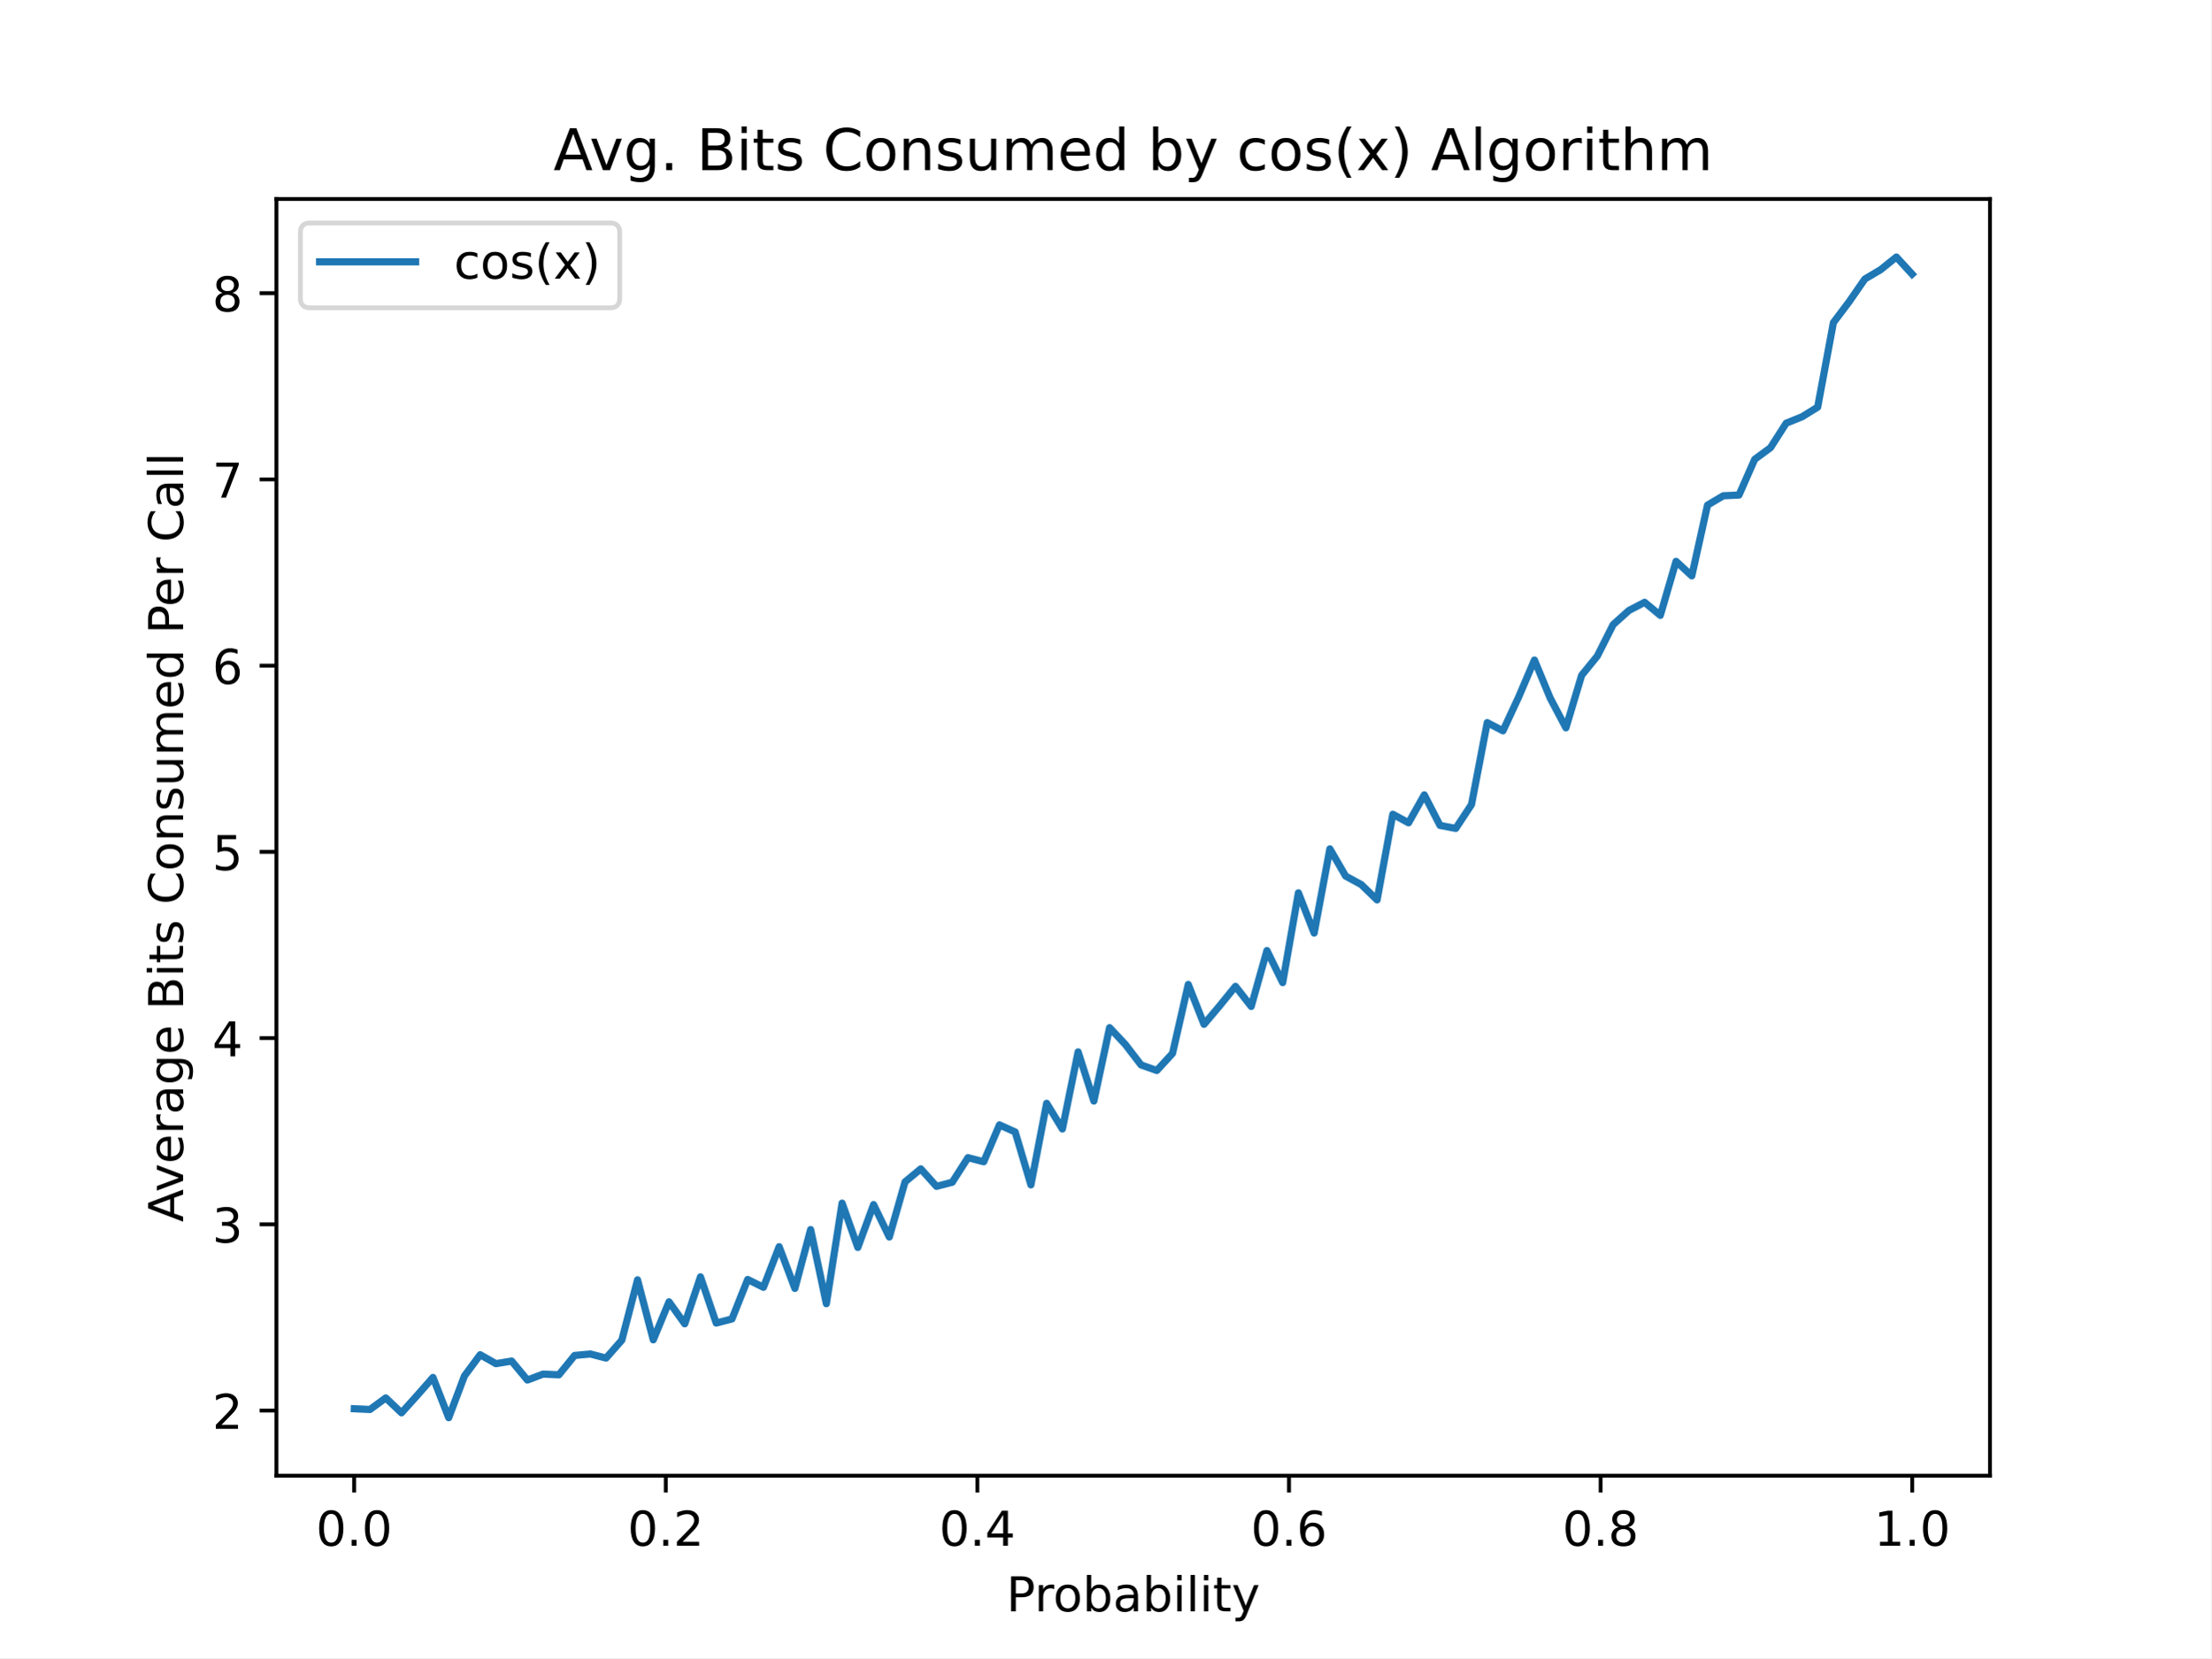
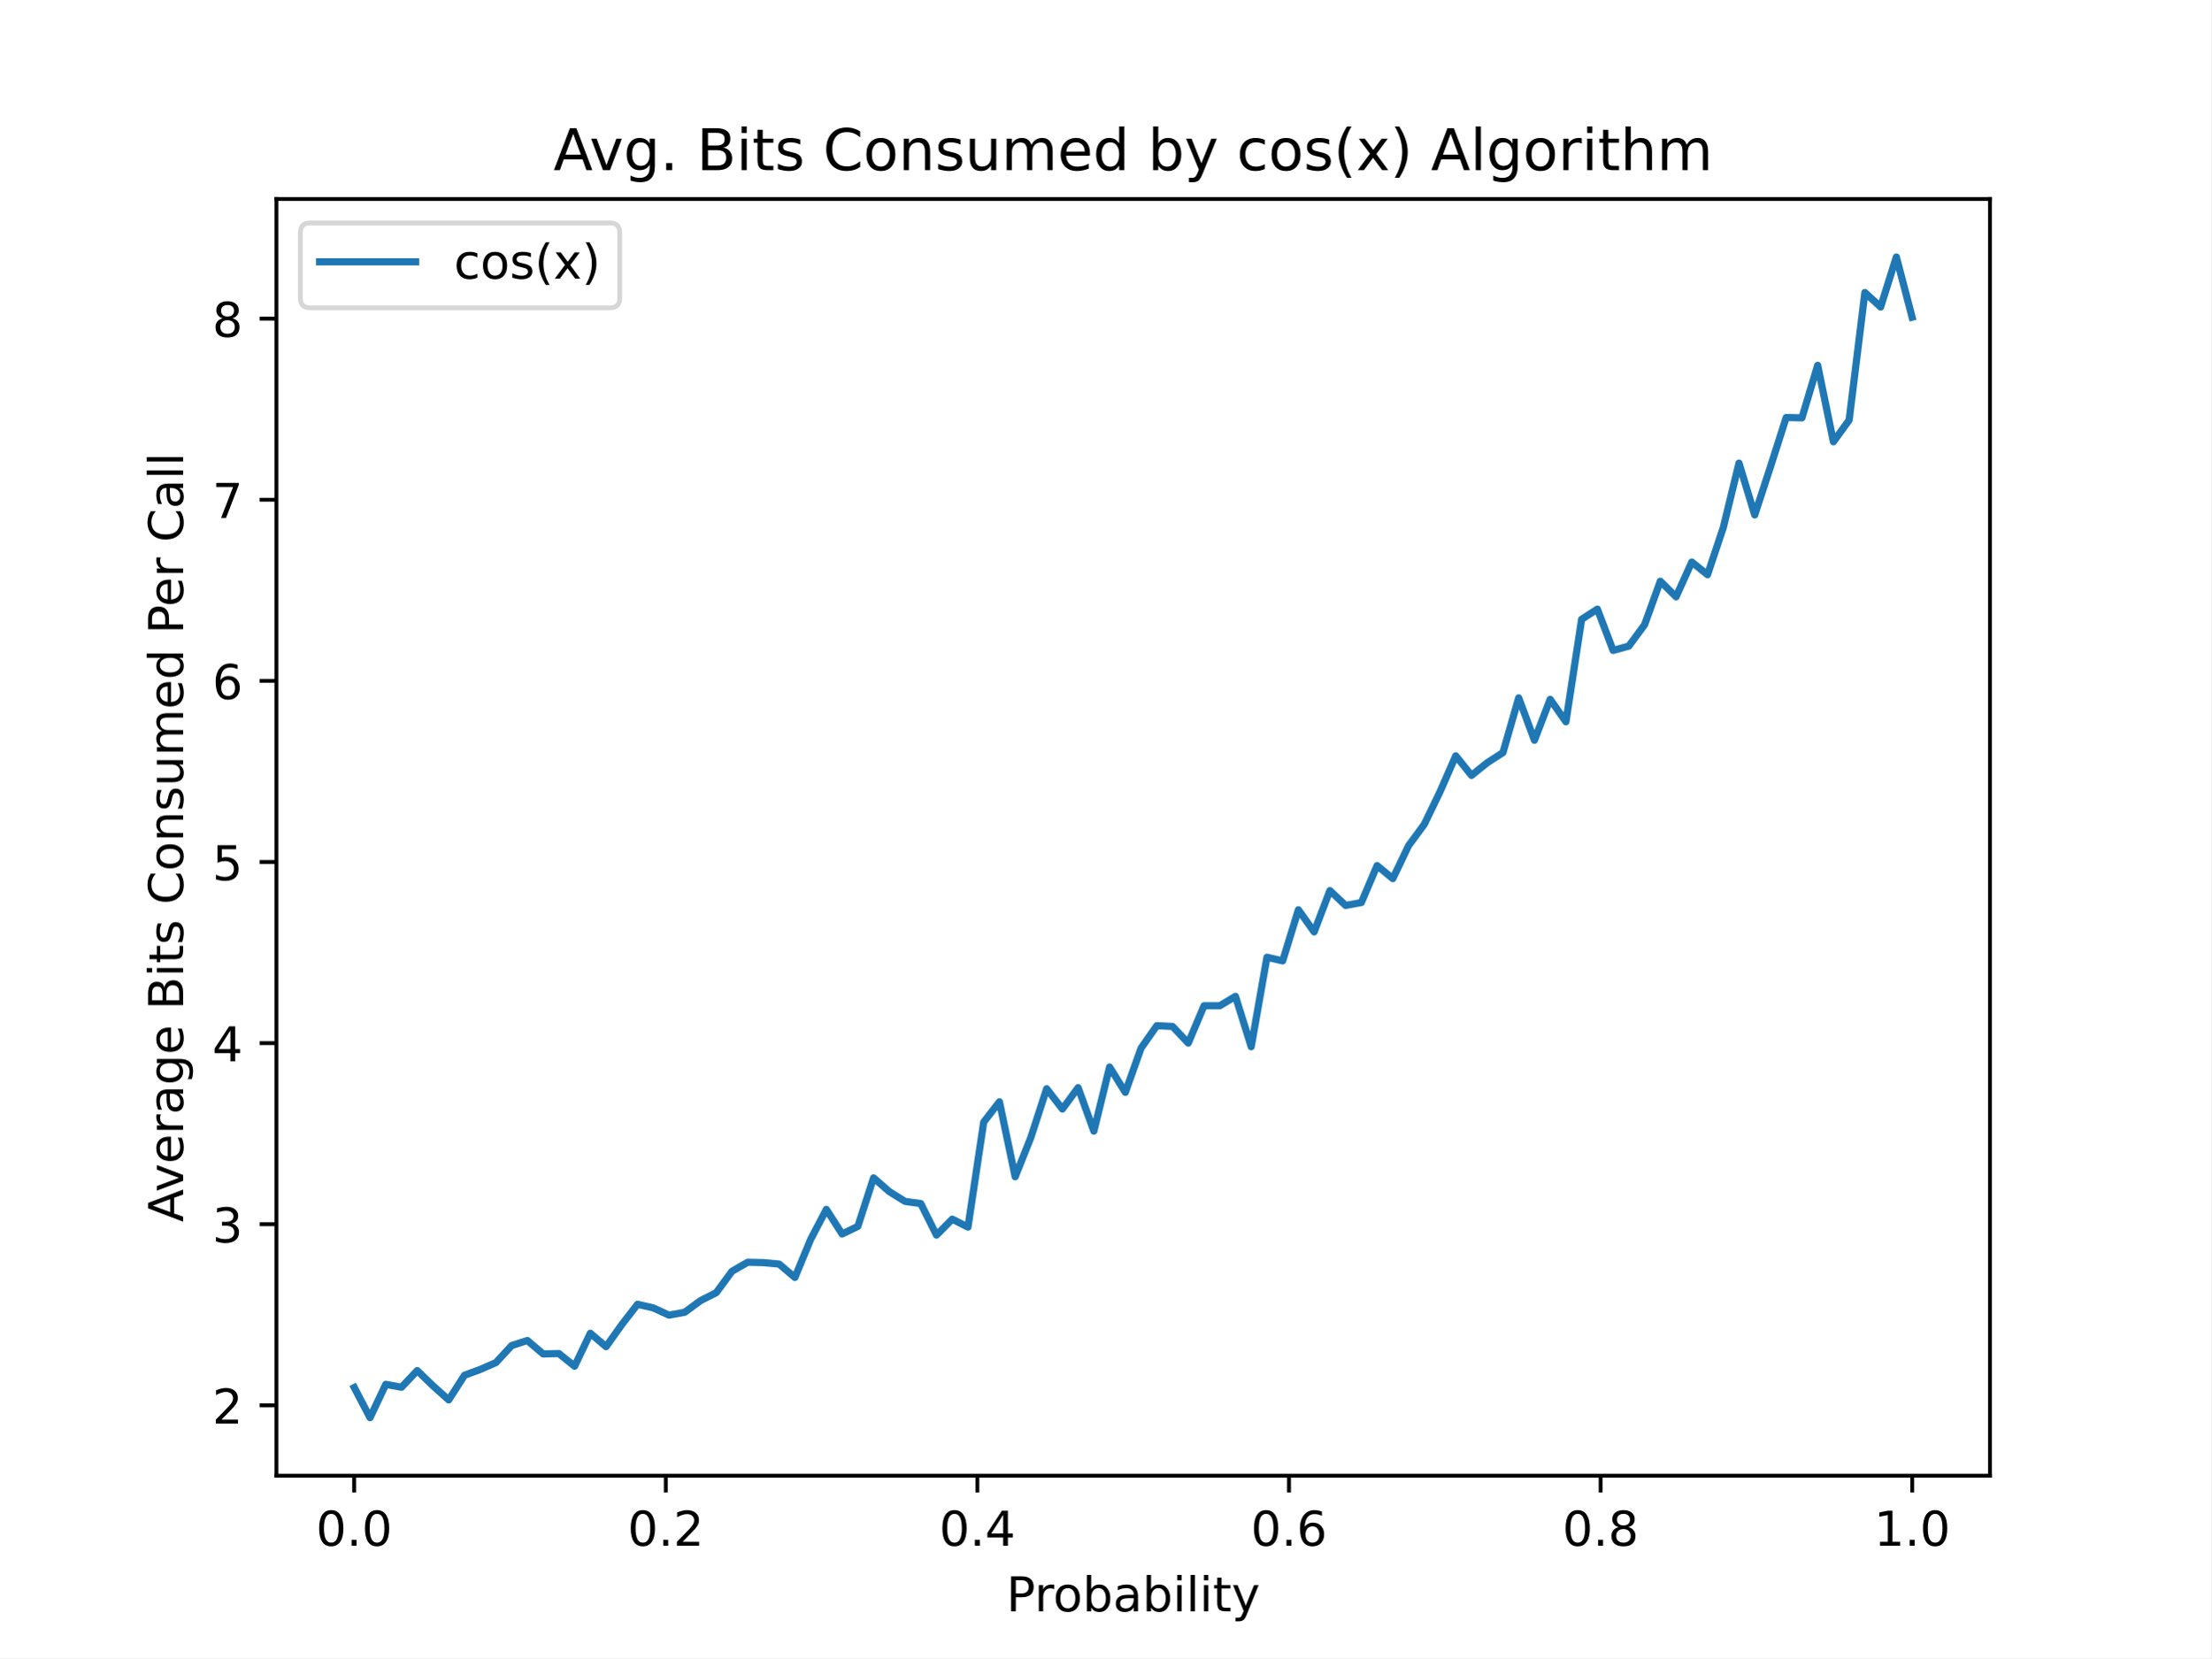
<svg xmlns="http://www.w3.org/2000/svg" xmlns:xlink="http://www.w3.org/1999/xlink" height="345.6pt" version="1.1" viewBox="0 0 460.8 345.6" width="460.8pt">
  <defs>
    <style type="text/css">
*{stroke-linecap:butt;stroke-linejoin:round;}
  </style>
  </defs>
  <g id="figure_1">
    <g id="patch_1">
      <path d="M 0 345.6  L 460.8 345.6  L 460.8 0  L 0 0  z " style="fill:#ffffff;" />
    </g>
    <g id="axes_1">
      <g id="patch_2">
        <path d="M 57.6 307.584  L 414.72 307.584  L 414.72 41.472  L 57.6 41.472  z " style="fill:#ffffff;" />
      </g>
      <g id="matplotlib.axis_1">
        <g id="xtick_1">
          <g id="line2d_1">
            <defs>
-               <path d="M 0 0  L 0 3.5  " id="mdf6c423016" style="stroke:#000000;stroke-width:0.8;" />
+               <path d="M 0 0  L 0 3.5  " id="m1e8a24bf0f" style="stroke:#000000;stroke-width:0.8;" />
            </defs>
            <g>
-               <use style="stroke:#000000;stroke-width:0.8;" x="73.8" xlink:href="#mdf6c423016" y="307.584" />
+               <use style="stroke:#000000;stroke-width:0.8;" x="73.8" xlink:href="#m1e8a24bf0f" y="307.584" />
            </g>
          </g>
          <g id="text_1">
            <text style="font-family:DejaVu Sans;font-size:10px;font-style:normal;font-weight:normal;text-anchor:middle;" transform="rotate(-0, 73.80026, 322.1824)" x="73.8" y="322.182">0.0</text>
          </g>
        </g>
        <g id="xtick_2">
          <g id="line2d_2">
            <g>
-               <use style="stroke:#000000;stroke-width:0.8;" x="138.744" xlink:href="#mdf6c423016" y="307.584" />
+               <use style="stroke:#000000;stroke-width:0.8;" x="138.744" xlink:href="#m1e8a24bf0f" y="307.584" />
            </g>
          </g>
          <g id="text_2">
            <text style="font-family:DejaVu Sans;font-size:10px;font-style:normal;font-weight:normal;text-anchor:middle;" transform="rotate(-0, 138.7442, 322.1824)" x="138.744" y="322.182">0.2</text>
          </g>
        </g>
        <g id="xtick_3">
          <g id="line2d_3">
            <g>
-               <use style="stroke:#000000;stroke-width:0.8;" x="203.688" xlink:href="#mdf6c423016" y="307.584" />
+               <use style="stroke:#000000;stroke-width:0.8;" x="203.688" xlink:href="#m1e8a24bf0f" y="307.584" />
            </g>
          </g>
          <g id="text_3">
            <text style="font-family:DejaVu Sans;font-size:10px;font-style:normal;font-weight:normal;text-anchor:middle;" transform="rotate(-0, 203.6881, 322.1824)" x="203.688" y="322.182">0.4</text>
          </g>
        </g>
        <g id="xtick_4">
          <g id="line2d_4">
            <g>
-               <use style="stroke:#000000;stroke-width:0.8;" x="268.632" xlink:href="#mdf6c423016" y="307.584" />
+               <use style="stroke:#000000;stroke-width:0.8;" x="268.632" xlink:href="#m1e8a24bf0f" y="307.584" />
            </g>
          </g>
          <g id="text_4">
            <text style="font-family:DejaVu Sans;font-size:10px;font-style:normal;font-weight:normal;text-anchor:middle;" transform="rotate(-0, 268.6319, 322.1824)" x="268.632" y="322.182">0.6</text>
          </g>
        </g>
        <g id="xtick_5">
          <g id="line2d_5">
            <g>
-               <use style="stroke:#000000;stroke-width:0.8;" x="333.576" xlink:href="#mdf6c423016" y="307.584" />
+               <use style="stroke:#000000;stroke-width:0.8;" x="333.576" xlink:href="#m1e8a24bf0f" y="307.584" />
            </g>
          </g>
          <g id="text_5">
            <text style="font-family:DejaVu Sans;font-size:10px;font-style:normal;font-weight:normal;text-anchor:middle;" transform="rotate(-0, 333.5758, 322.1824)" x="333.576" y="322.182">0.8</text>
          </g>
        </g>
        <g id="xtick_6">
          <g id="line2d_6">
            <g>
-               <use style="stroke:#000000;stroke-width:0.8;" x="398.52" xlink:href="#mdf6c423016" y="307.584" />
+               <use style="stroke:#000000;stroke-width:0.8;" x="398.52" xlink:href="#m1e8a24bf0f" y="307.584" />
            </g>
          </g>
          <g id="text_6">
            <text style="font-family:DejaVu Sans;font-size:10px;font-style:normal;font-weight:normal;text-anchor:middle;" transform="rotate(-0, 398.5197, 322.1824)" x="398.52" y="322.182">1.0</text>
          </g>
        </g>
        <g id="text_7">
          <text style="font-family:DejaVu Sans;font-size:10px;font-style:normal;font-weight:normal;text-anchor:middle;" transform="rotate(-0, 236.16, 335.8606)" x="236.16" y="335.861">Probability</text>
        </g>
      </g>
      <g id="matplotlib.axis_2">
        <g id="ytick_1">
          <g id="line2d_7">
            <defs>
-               <path d="M 0 0  L -3.5 0  " id="m4982c4fac5" style="stroke:#000000;stroke-width:0.8;" />
+               <path d="M 0 0  L -3.5 0  " id="mb560e6219a" style="stroke:#000000;stroke-width:0.8;" />
            </defs>
            <g>
-               <use style="stroke:#000000;stroke-width:0.8;" x="57.6" xlink:href="#m4982c4fac5" y="294.013" />
+               <use style="stroke:#000000;stroke-width:0.8;" x="57.6" xlink:href="#mb560e6219a" y="292.921" />
            </g>
          </g>
          <g id="text_8">
-             <text style="font-family:DejaVu Sans;font-size:10px;font-style:normal;font-weight:normal;text-anchor:end;" transform="rotate(-0, 50.6, 297.8121)" x="50.6" y="297.812">2</text>
+             <text style="font-family:DejaVu Sans;font-size:10px;font-style:normal;font-weight:normal;text-anchor:end;" transform="rotate(-0, 50.6, 296.72)" x="50.6" y="296.72">2</text>
          </g>
        </g>
        <g id="ytick_2">
          <g id="line2d_8">
            <g>
-               <use style="stroke:#000000;stroke-width:0.8;" x="57.6" xlink:href="#m4982c4fac5" y="255.194" />
+               <use style="stroke:#000000;stroke-width:0.8;" x="57.6" xlink:href="#mb560e6219a" y="255.168" />
            </g>
          </g>
          <g id="text_9">
-             <text style="font-family:DejaVu Sans;font-size:10px;font-style:normal;font-weight:normal;text-anchor:end;" transform="rotate(-0, 50.6, 258.9931)" x="50.6" y="258.993">3</text>
+             <text style="font-family:DejaVu Sans;font-size:10px;font-style:normal;font-weight:normal;text-anchor:end;" transform="rotate(-0, 50.6, 258.9672)" x="50.6" y="258.967">3</text>
          </g>
        </g>
        <g id="ytick_3">
          <g id="line2d_9">
            <g>
-               <use style="stroke:#000000;stroke-width:0.8;" x="57.6" xlink:href="#m4982c4fac5" y="216.375" />
+               <use style="stroke:#000000;stroke-width:0.8;" x="57.6" xlink:href="#mb560e6219a" y="217.415" />
            </g>
          </g>
          <g id="text_10">
-             <text style="font-family:DejaVu Sans;font-size:10px;font-style:normal;font-weight:normal;text-anchor:end;" transform="rotate(-0, 50.6, 220.1741)" x="50.6" y="220.174">4</text>
+             <text style="font-family:DejaVu Sans;font-size:10px;font-style:normal;font-weight:normal;text-anchor:end;" transform="rotate(-0, 50.6, 221.2144)" x="50.6" y="221.214">4</text>
          </g>
        </g>
        <g id="ytick_4">
          <g id="line2d_10">
            <g>
-               <use style="stroke:#000000;stroke-width:0.8;" x="57.6" xlink:href="#m4982c4fac5" y="177.556" />
+               <use style="stroke:#000000;stroke-width:0.8;" x="57.6" xlink:href="#mb560e6219a" y="179.662" />
            </g>
          </g>
          <g id="text_11">
-             <text style="font-family:DejaVu Sans;font-size:10px;font-style:normal;font-weight:normal;text-anchor:end;" transform="rotate(-0, 50.6, 181.3551)" x="50.6" y="181.355">5</text>
+             <text style="font-family:DejaVu Sans;font-size:10px;font-style:normal;font-weight:normal;text-anchor:end;" transform="rotate(-0, 50.6, 183.4616)" x="50.6" y="183.462">5</text>
          </g>
        </g>
        <g id="ytick_5">
          <g id="line2d_11">
            <g>
-               <use style="stroke:#000000;stroke-width:0.8;" x="57.6" xlink:href="#m4982c4fac5" y="138.737" />
+               <use style="stroke:#000000;stroke-width:0.8;" x="57.6" xlink:href="#mb560e6219a" y="141.91" />
            </g>
          </g>
          <g id="text_12">
-             <text style="font-family:DejaVu Sans;font-size:10px;font-style:normal;font-weight:normal;text-anchor:end;" transform="rotate(-0, 50.6, 142.5361)" x="50.6" y="142.536">6</text>
+             <text style="font-family:DejaVu Sans;font-size:10px;font-style:normal;font-weight:normal;text-anchor:end;" transform="rotate(-0, 50.6, 145.7088)" x="50.6" y="145.709">6</text>
          </g>
        </g>
        <g id="ytick_6">
          <g id="line2d_12">
            <g>
-               <use style="stroke:#000000;stroke-width:0.8;" x="57.6" xlink:href="#m4982c4fac5" y="99.918" />
+               <use style="stroke:#000000;stroke-width:0.8;" x="57.6" xlink:href="#mb560e6219a" y="104.157" />
            </g>
          </g>
          <g id="text_13">
-             <text style="font-family:DejaVu Sans;font-size:10px;font-style:normal;font-weight:normal;text-anchor:end;" transform="rotate(-0, 50.6, 103.7171)" x="50.6" y="103.717">7</text>
+             <text style="font-family:DejaVu Sans;font-size:10px;font-style:normal;font-weight:normal;text-anchor:end;" transform="rotate(-0, 50.6, 107.956)" x="50.6" y="107.956">7</text>
          </g>
        </g>
        <g id="ytick_7">
          <g id="line2d_13">
            <g>
-               <use style="stroke:#000000;stroke-width:0.8;" x="57.6" xlink:href="#m4982c4fac5" y="61.099" />
+               <use style="stroke:#000000;stroke-width:0.8;" x="57.6" xlink:href="#mb560e6219a" y="66.404" />
            </g>
          </g>
          <g id="text_14">
-             <text style="font-family:DejaVu Sans;font-size:10px;font-style:normal;font-weight:normal;text-anchor:end;" transform="rotate(-0, 50.6, 64.89811)" x="50.6" y="64.898">8</text>
+             <text style="font-family:DejaVu Sans;font-size:10px;font-style:normal;font-weight:normal;text-anchor:end;" transform="rotate(-0, 50.6, 70.20317)" x="50.6" y="70.203">8</text>
          </g>
        </g>
        <g id="text_15">
          <text style="font-family:DejaVu Sans;font-size:10px;font-style:normal;font-weight:normal;text-anchor:middle;" transform="rotate(-90, 38.15781, 174.528)" x="38.158" y="174.528">Average Bits Consumed Per Call</text>
        </g>
      </g>
      <g id="line2d_14">
-         <path clip-path="url(#pf2292301f4)" d="M 73.833 293.625  L 77.112 293.78  L 80.391 291.373  L 83.671 294.479  L 86.95 290.83  L 90.229 287.103  L 93.509 295.488  L 96.788 286.793  L 100.067 282.367  L 103.347 284.23  L 106.626 283.687  L 109.905 287.647  L 113.185 286.404  L 116.464 286.56  L 119.743 282.522  L 123.023 282.212  L 126.302 283.066  L 129.581 279.339  L 132.861 266.762  L 136.14 279.262  L 139.42 271.343  L 142.699 275.923  L 145.978 266.141  L 149.258 275.768  L 152.537 274.914  L 155.816 266.684  L 159.096 268.315  L 162.375 259.852  L 165.654 268.548  L 168.934 256.281  L 172.213 271.731  L 175.492 250.769  L 178.772 260.007  L 182.051 251.079  L 185.33 257.834  L 188.61 246.343  L 191.889 243.626  L 195.168 247.275  L 198.448 246.421  L 201.727 241.297  L 205.006 242.151  L 208.286 234.465  L 211.565 235.94  L 214.844 246.964  L 218.124 229.962  L 221.403 235.319  L 224.682 219.247  L 227.962 229.496  L 231.241 214.201  L 234.52 217.695  L 237.8 221.965  L 241.079 223.129  L 244.358 219.558  L 247.638 205.195  L 250.917 213.502  L 254.196 209.62  L 257.476 205.583  L 260.755 209.776  L 264.034 198.13  L 267.314 204.807  L 270.593 186.096  L 273.872 194.481  L 277.152 176.935  L 280.431 182.602  L 283.71 184.388  L 286.99 187.571  L 290.269 169.714  L 293.548 171.5  L 296.828 165.677  L 300.107 172.044  L 303.386 172.665  L 306.666 167.696  L 309.945 150.615  L 313.224 152.324  L 316.504 145.258  L 319.783 137.572  L 323.062 145.491  L 326.342 151.702  L 329.621 140.755  L 332.9 136.718  L 336.18 130.197  L 339.459 127.246  L 342.739 125.538  L 346.018 128.256  L 349.297 116.998  L 352.577 120.026  L 355.856 105.275  L 359.135 103.334  L 362.415 103.179  L 365.694 95.725  L 368.973 93.319  L 372.253 88.195  L 375.532 86.875  L 378.811 84.856  L 382.091 67.232  L 385.37 62.885  L 388.649 58.149  L 391.929 56.208  L 395.208 53.568  L 398.487 57.139  " style="fill:none;stroke:#1f77b4;stroke-linecap:square;stroke-width:1.5;" />
+         <path clip-path="url(#peb5665d88a)" d="M 73.833 289.221  L 77.112 295.488  L 80.391 288.541  L 83.671 289.146  L 86.95 285.672  L 90.229 288.844  L 93.509 291.788  L 96.788 286.654  L 100.067 285.446  L 103.347 284.011  L 106.626 280.462  L 109.905 279.405  L 113.185 282.199  L 116.464 282.124  L 119.743 284.766  L 123.023 277.895  L 126.302 280.689  L 129.581 276.083  L 132.861 271.855  L 136.14 272.61  L 139.42 274.12  L 142.699 273.516  L 145.978 271.1  L 149.258 269.439  L 152.537 264.984  L 155.816 263.096  L 159.096 263.172  L 162.375 263.474  L 165.654 266.267  L 168.934 258.339  L 172.213 252.072  L 175.492 257.207  L 178.772 255.621  L 182.051 245.503  L 185.33 248.372  L 188.61 250.411  L 191.889 250.864  L 195.168 257.433  L 198.448 254.111  L 201.727 255.772  L 205.006 233.875  L 208.286 229.647  L 211.565 245.277  L 214.844 237.047  L 218.124 226.929  L 221.403 231.157  L 224.682 226.702  L 227.962 235.763  L 231.241 222.399  L 234.52 227.684  L 237.8 218.472  L 241.079 213.791  L 244.358 213.942  L 247.638 217.415  L 250.917 209.638  L 254.196 209.638  L 257.476 207.675  L 260.755 218.17  L 264.034 199.52  L 267.314 200.275  L 270.593 189.629  L 273.872 194.235  L 277.152 185.627  L 280.431 188.723  L 283.71 188.119  L 286.99 180.417  L 290.269 183.136  L 293.548 176.265  L 296.828 171.81  L 300.107 165.014  L 303.386 157.539  L 306.666 161.617  L 309.945 158.974  L 313.224 156.86  L 316.504 145.458  L 319.783 154.292  L 323.062 145.76  L 326.342 150.442  L 329.621 129.074  L 332.9 126.959  L 336.18 135.567  L 339.459 134.661  L 342.739 130.206  L 346.018 121.146  L 349.297 124.392  L 352.577 117.144  L 355.856 119.786  L 359.135 109.971  L 362.415 96.531  L 365.694 107.328  L 368.973 97.286  L 372.253 87.017  L 375.532 87.092  L 378.811 76.144  L 382.091 92.076  L 385.37 87.546  L 388.649 60.968  L 391.929 63.988  L 395.208 53.568  L 398.487 66.102  " style="fill:none;stroke:#1f77b4;stroke-linecap:square;stroke-width:1.5;" />
      </g>
      <g id="patch_3">
        <path d="M 57.6 307.584  L 57.6 41.472  " style="fill:none;stroke:#000000;stroke-linecap:square;stroke-linejoin:miter;stroke-width:0.8;" />
      </g>
      <g id="patch_4">
        <path d="M 414.72 307.584  L 414.72 41.472  " style="fill:none;stroke:#000000;stroke-linecap:square;stroke-linejoin:miter;stroke-width:0.8;" />
      </g>
      <g id="patch_5">
        <path d="M 57.6 307.584  L 414.72 307.584  " style="fill:none;stroke:#000000;stroke-linecap:square;stroke-linejoin:miter;stroke-width:0.8;" />
      </g>
      <g id="patch_6">
        <path d="M 57.6 41.472  L 414.72 41.472  " style="fill:none;stroke:#000000;stroke-linecap:square;stroke-linejoin:miter;stroke-width:0.8;" />
      </g>
      <g id="text_16">
        <text style="font-family:DejaVu Sans;font-size:12px;font-style:normal;font-weight:normal;text-anchor:middle;" transform="rotate(-0, 236.16, 35.472)" x="236.16" y="35.472">Avg. Bits Consumed by cos(x) Algorithm</text>
      </g>
      <g id="legend_1">
        <g id="patch_7">
          <path d="M 64.6 64.15  L 127.148 64.15  Q 129.148 64.15 129.148 62.15  L 129.148 48.472  Q 129.148 46.472 127.148 46.472  L 64.6 46.472  Q 62.6 46.472 62.6 48.472  L 62.6 62.15  Q 62.6 64.15 64.6 64.15  z " style="fill:#ffffff;opacity:0.8;stroke:#cccccc;stroke-linejoin:miter;" />
        </g>
        <g id="line2d_15">
          <path d="M 66.6 54.57  L 86.6 54.57  " style="fill:none;stroke:#1f77b4;stroke-linecap:square;stroke-width:1.5;" />
        </g>
        <g id="line2d_16" />
        <g id="text_17">
          <text style="font-family:DejaVu Sans;font-size:10px;font-style:normal;font-weight:normal;text-anchor:start;" transform="rotate(-0, 94.6, 58.07044)" x="94.6" y="58.07">cos(x)</text>
        </g>
      </g>
    </g>
  </g>
  <defs>
-     <clipPath id="pf2292301f4">
+     <clipPath id="peb5665d88a">
      <rect height="266.112" width="357.12" x="57.6" y="41.472" />
    </clipPath>
  </defs>
</svg>
